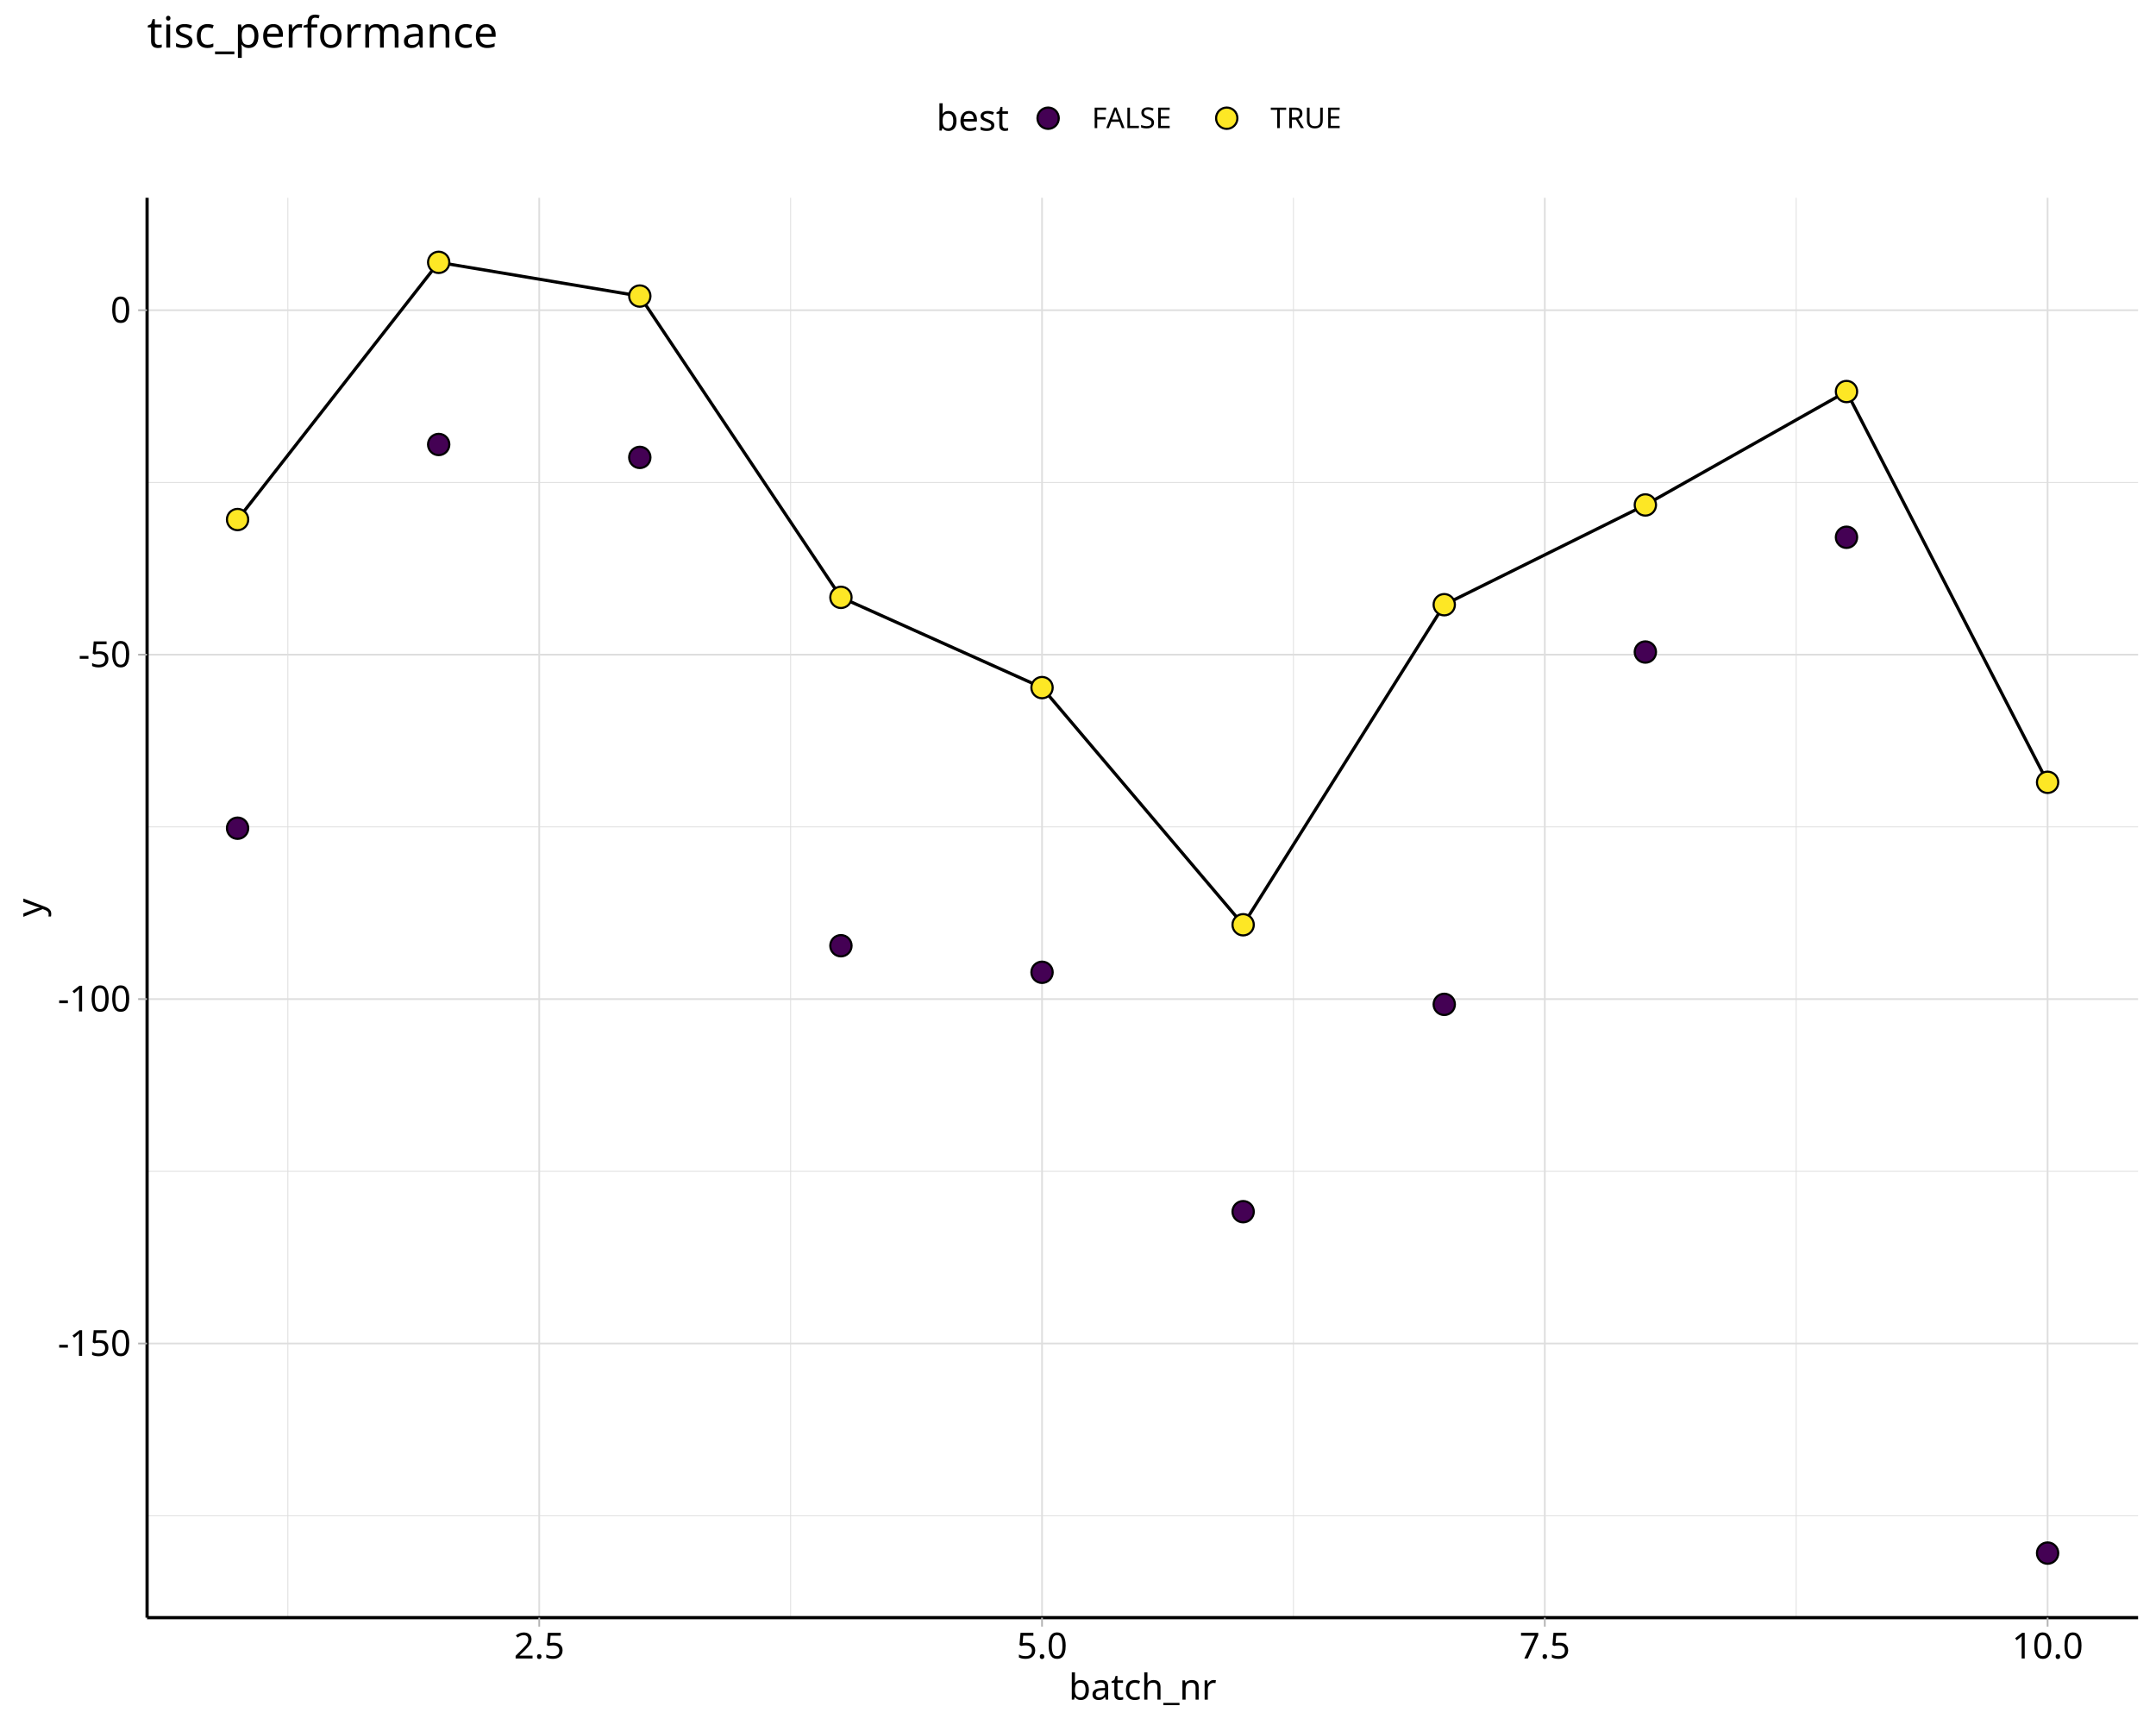
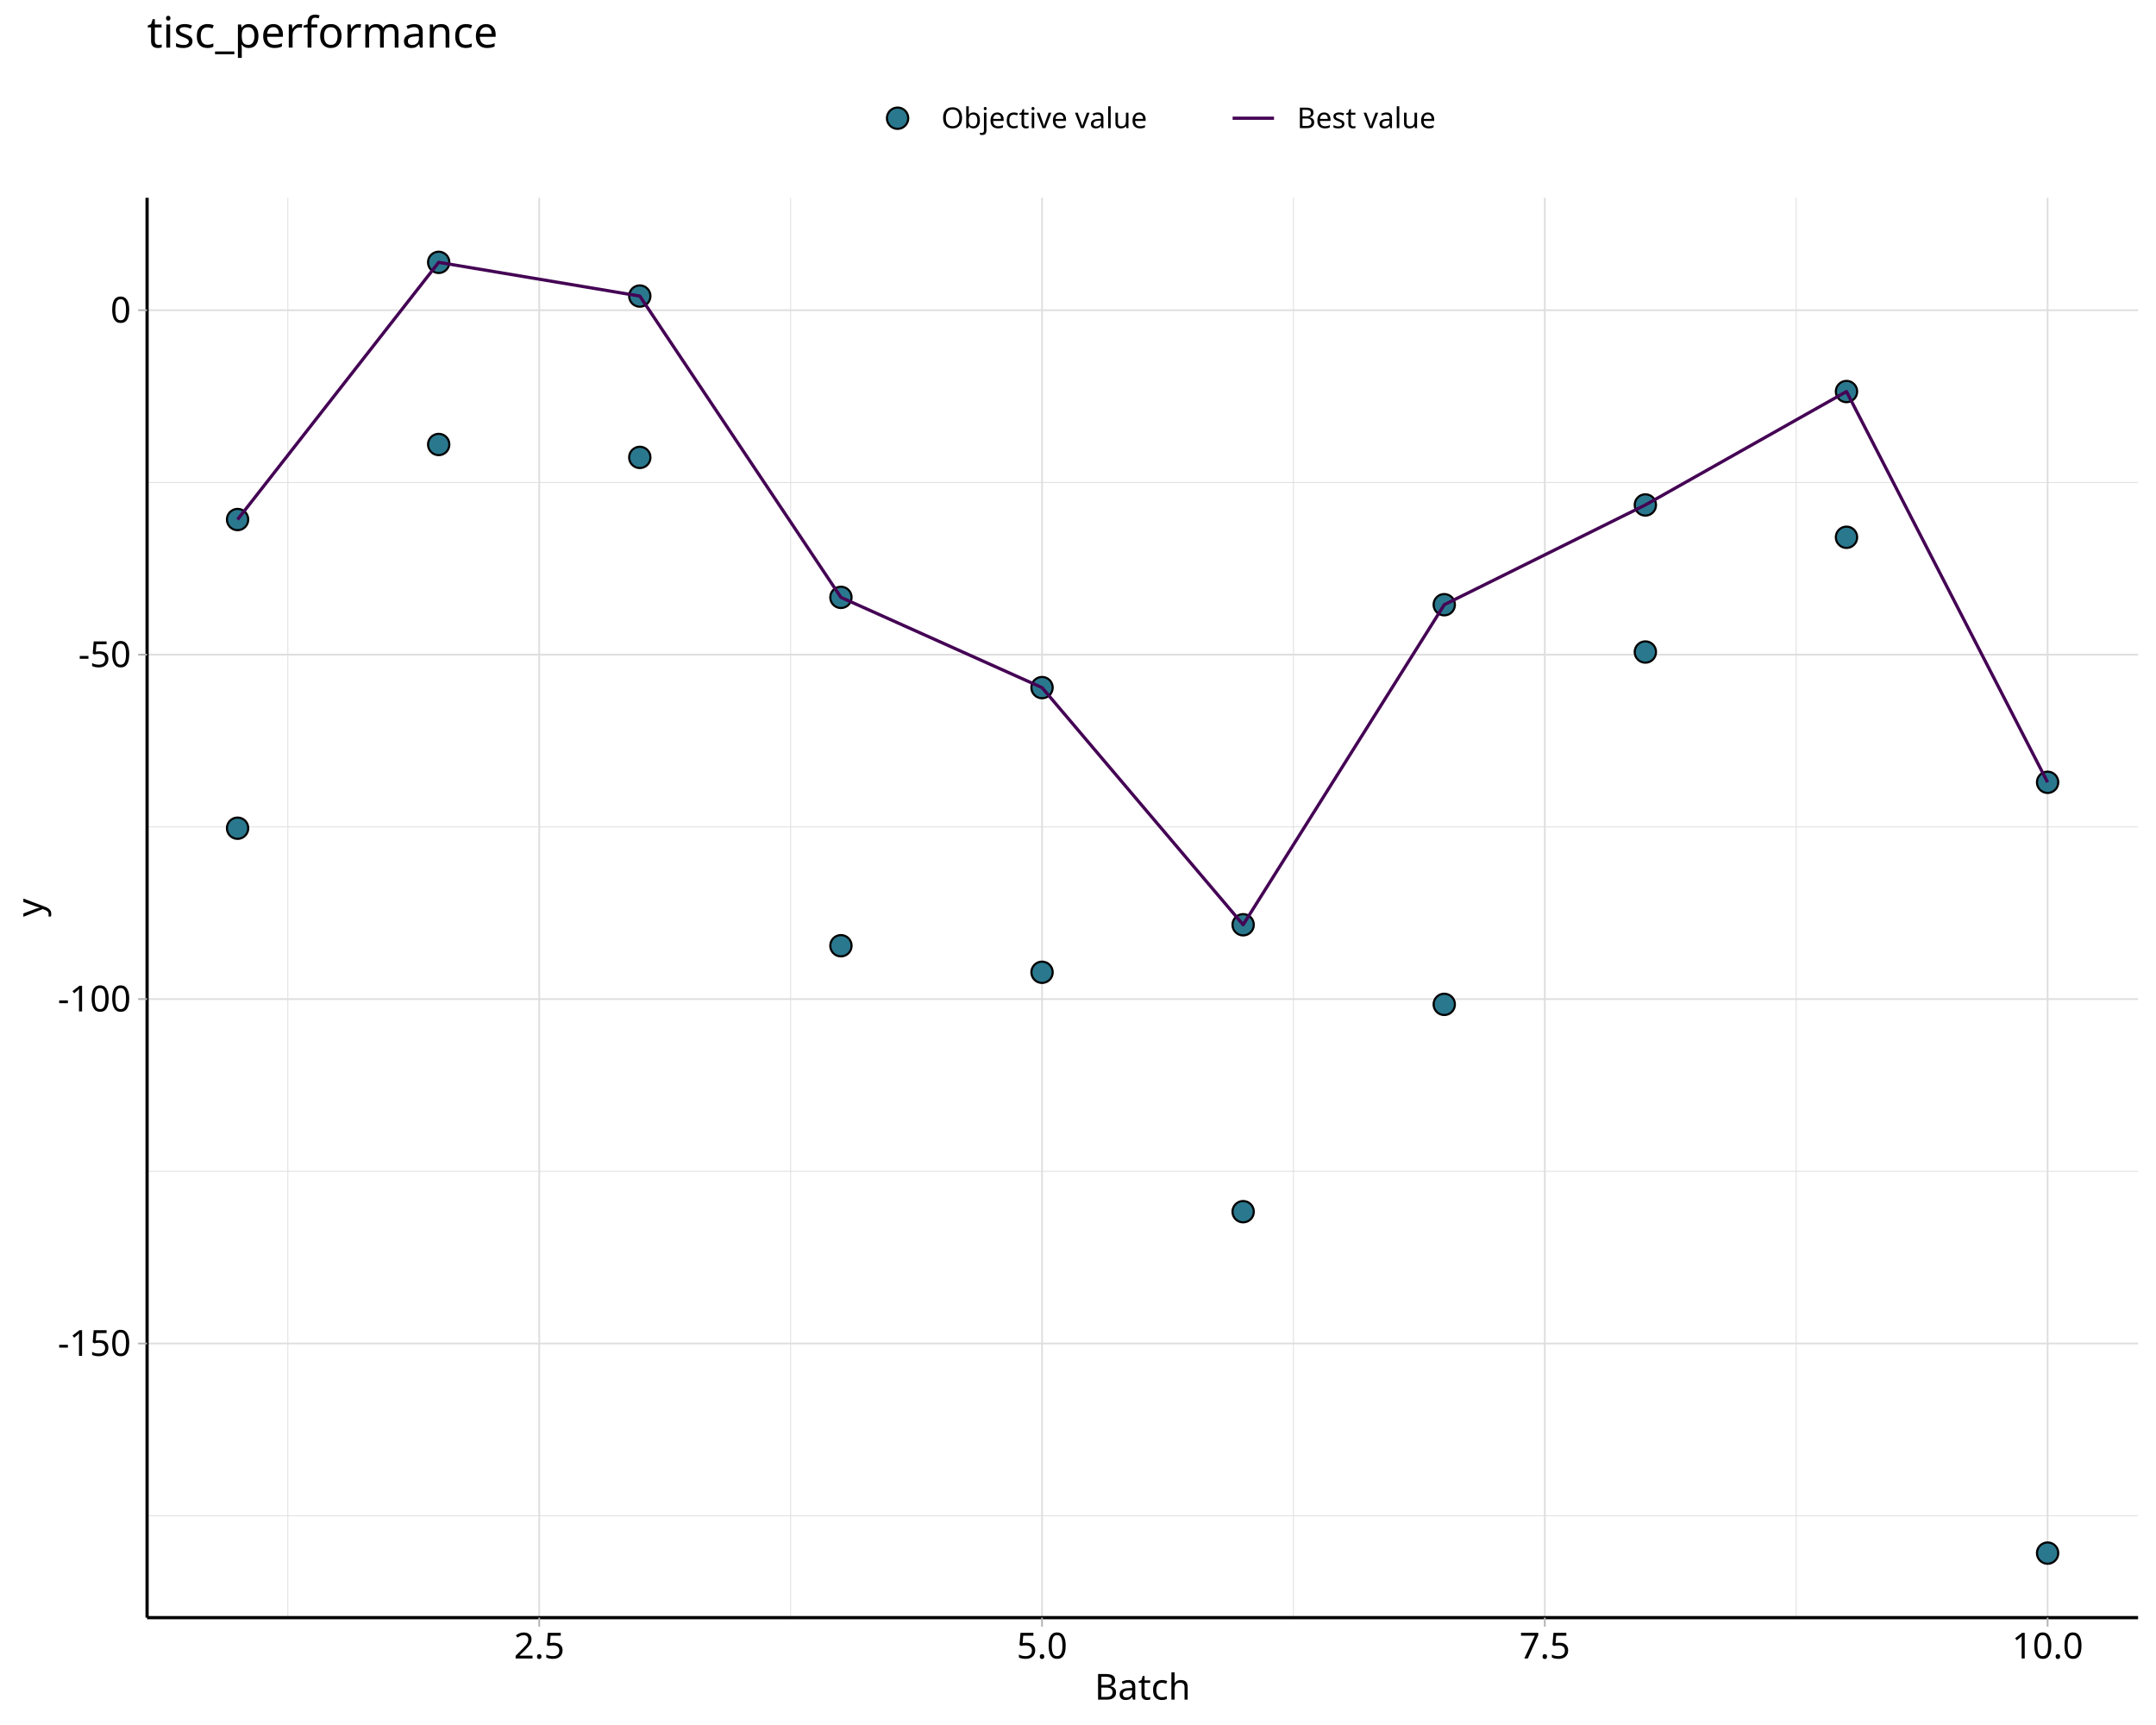
<svg xmlns="http://www.w3.org/2000/svg" class="svglite" data-engine-version="2.0" width="720.00pt" height="576.00pt" viewBox="0 0 720.00 576.00">
  <defs>
    <style type="text/css">
    .svglite line, .svglite polyline, .svglite polygon, .svglite path, .svglite rect, .svglite circle {
      fill: none;
      stroke: #000000;
      stroke-linecap: round;
      stroke-linejoin: round;
      stroke-miterlimit: 10.00;
    }
  </style>
  </defs>
  <rect width="100%" height="100%" style="stroke: none; fill: #FFFFFF;" />
  <defs>
    <clipPath id="cpMC4wMHw3MjAuMDB8MC4wMHw1NzYuMDA=">
      <rect x="0.00" y="0.00" width="720.00" height="576.00" />
    </clipPath>
  </defs>
  <g clip-path="url(#cpMC4wMHw3MjAuMDB8MC4wMHw1NzYuMDA=)">
    <rect x="0.00" y="0.00" width="720.00" height="576.00" style="stroke-width: 1.16; stroke: #FFFFFF; fill: #FFFFFF;" />
  </g>
  <defs>
    <clipPath id="cpNDkuMTJ8NzE0LjAyfDY2LjA1fDU0MC4xNQ==">
      <rect x="49.12" y="66.05" width="664.91" height="474.11" />
    </clipPath>
  </defs>
  <g clip-path="url(#cpNDkuMTJ8NzE0LjAyfDY2LjA1fDU0MC4xNQ==)">
    <rect x="49.12" y="66.05" width="664.91" height="474.11" style="stroke-width: 1.16; stroke: none; fill: #FFFFFF;" />
    <polyline points="49.12,506.12 714.02,506.12 " style="stroke-width: 0.29; stroke: #DEDEDE; stroke-linecap: butt;" />
    <polyline points="49.12,391.11 714.02,391.11 " style="stroke-width: 0.29; stroke: #DEDEDE; stroke-linecap: butt;" />
    <polyline points="49.12,276.10 714.02,276.10 " style="stroke-width: 0.29; stroke: #DEDEDE; stroke-linecap: butt;" />
    <polyline points="49.12,161.10 714.02,161.10 " style="stroke-width: 0.29; stroke: #DEDEDE; stroke-linecap: butt;" />
    <polyline points="96.13,540.15 96.13,66.05 " style="stroke-width: 0.29; stroke: #DEDEDE; stroke-linecap: butt;" />
    <polyline points="264.03,540.15 264.03,66.05 " style="stroke-width: 0.29; stroke: #DEDEDE; stroke-linecap: butt;" />
    <polyline points="431.94,540.15 431.94,66.05 " style="stroke-width: 0.29; stroke: #DEDEDE; stroke-linecap: butt;" />
    <polyline points="599.85,540.15 599.85,66.05 " style="stroke-width: 0.29; stroke: #DEDEDE; stroke-linecap: butt;" />
    <polyline points="49.12,448.61 714.02,448.61 " style="stroke-width: 0.58; stroke: #DEDEDE; stroke-linecap: butt;" />
    <polyline points="49.12,333.61 714.02,333.61 " style="stroke-width: 0.58; stroke: #DEDEDE; stroke-linecap: butt;" />
    <polyline points="49.12,218.60 714.02,218.60 " style="stroke-width: 0.58; stroke: #DEDEDE; stroke-linecap: butt;" />
    <polyline points="49.12,103.59 714.02,103.59 " style="stroke-width: 0.58; stroke: #DEDEDE; stroke-linecap: butt;" />
    <polyline points="180.08,540.15 180.08,66.05 " style="stroke-width: 0.58; stroke: #DEDEDE; stroke-linecap: butt;" />
    <polyline points="347.99,540.15 347.99,66.05 " style="stroke-width: 0.58; stroke: #DEDEDE; stroke-linecap: butt;" />
    <polyline points="515.89,540.15 515.89,66.05 " style="stroke-width: 0.58; stroke: #DEDEDE; stroke-linecap: butt;" />
    <polyline points="683.80,540.15 683.80,66.05 " style="stroke-width: 0.58; stroke: #DEDEDE; stroke-linecap: butt;" />
-     <polyline points="79.34,173.48 146.50,87.60 213.66,98.86 280.83,199.47 347.99,229.60 415.15,308.79 482.31,201.92 549.47,168.61 616.64,130.74 683.80,261.22 " style="stroke-width: 1.07; stroke-linecap: butt;" />
-     <circle cx="79.34" cy="173.48" r="3.56" style="stroke-width: 0.71; fill: #FDE725;" />
-     <circle cx="79.34" cy="276.55" r="3.56" style="stroke-width: 0.71; fill: #440154;" />
-     <circle cx="146.50" cy="148.42" r="3.56" style="stroke-width: 0.71; fill: #440154;" />
-     <circle cx="146.50" cy="87.60" r="3.56" style="stroke-width: 0.71; fill: #FDE725;" />
-     <circle cx="213.66" cy="98.86" r="3.56" style="stroke-width: 0.71; fill: #FDE725;" />
-     <circle cx="213.66" cy="152.73" r="3.56" style="stroke-width: 0.71; fill: #440154;" />
-     <circle cx="280.83" cy="199.47" r="3.56" style="stroke-width: 0.71; fill: #FDE725;" />
-     <circle cx="280.83" cy="315.79" r="3.56" style="stroke-width: 0.71; fill: #440154;" />
-     <circle cx="347.99" cy="229.60" r="3.56" style="stroke-width: 0.71; fill: #FDE725;" />
-     <circle cx="347.99" cy="324.66" r="3.56" style="stroke-width: 0.71; fill: #440154;" />
-     <circle cx="415.15" cy="308.79" r="3.56" style="stroke-width: 0.71; fill: #FDE725;" />
-     <circle cx="415.15" cy="404.60" r="3.56" style="stroke-width: 0.71; fill: #440154;" />
-     <circle cx="482.31" cy="335.37" r="3.56" style="stroke-width: 0.71; fill: #440154;" />
-     <circle cx="482.31" cy="201.92" r="3.56" style="stroke-width: 0.71; fill: #FDE725;" />
-     <circle cx="549.47" cy="168.61" r="3.56" style="stroke-width: 0.71; fill: #FDE725;" />
-     <circle cx="549.47" cy="217.72" r="3.56" style="stroke-width: 0.71; fill: #440154;" />
-     <circle cx="616.64" cy="130.74" r="3.56" style="stroke-width: 0.71; fill: #FDE725;" />
-     <circle cx="616.64" cy="179.40" r="3.56" style="stroke-width: 0.71; fill: #440154;" />
-     <circle cx="683.80" cy="518.60" r="3.56" style="stroke-width: 0.71; fill: #440154;" />
-     <circle cx="683.80" cy="261.22" r="3.56" style="stroke-width: 0.71; fill: #FDE725;" />
+     <circle cx="79.34" cy="173.48" r="3.56" style="stroke-width: 0.71; fill: #2A788E;" />
+     <circle cx="79.34" cy="276.55" r="3.56" style="stroke-width: 0.71; fill: #2A788E;" />
+     <circle cx="146.50" cy="148.42" r="3.56" style="stroke-width: 0.71; fill: #2A788E;" />
+     <circle cx="146.50" cy="87.60" r="3.56" style="stroke-width: 0.71; fill: #2A788E;" />
+     <circle cx="213.66" cy="98.86" r="3.56" style="stroke-width: 0.71; fill: #2A788E;" />
+     <circle cx="213.66" cy="152.73" r="3.56" style="stroke-width: 0.71; fill: #2A788E;" />
+     <circle cx="280.83" cy="199.47" r="3.56" style="stroke-width: 0.71; fill: #2A788E;" />
+     <circle cx="280.83" cy="315.79" r="3.56" style="stroke-width: 0.71; fill: #2A788E;" />
+     <circle cx="347.99" cy="229.60" r="3.56" style="stroke-width: 0.71; fill: #2A788E;" />
+     <circle cx="347.99" cy="324.66" r="3.56" style="stroke-width: 0.71; fill: #2A788E;" />
+     <circle cx="415.15" cy="308.79" r="3.56" style="stroke-width: 0.71; fill: #2A788E;" />
+     <circle cx="415.15" cy="404.60" r="3.56" style="stroke-width: 0.71; fill: #2A788E;" />
+     <circle cx="482.31" cy="335.37" r="3.56" style="stroke-width: 0.71; fill: #2A788E;" />
+     <circle cx="482.31" cy="201.92" r="3.56" style="stroke-width: 0.71; fill: #2A788E;" />
+     <circle cx="549.47" cy="168.61" r="3.56" style="stroke-width: 0.71; fill: #2A788E;" />
+     <circle cx="549.47" cy="217.72" r="3.56" style="stroke-width: 0.71; fill: #2A788E;" />
+     <circle cx="616.64" cy="130.74" r="3.56" style="stroke-width: 0.71; fill: #2A788E;" />
+     <circle cx="616.64" cy="179.40" r="3.56" style="stroke-width: 0.71; fill: #2A788E;" />
+     <circle cx="683.80" cy="518.60" r="3.56" style="stroke-width: 0.71; fill: #2A788E;" />
+     <circle cx="683.80" cy="261.22" r="3.56" style="stroke-width: 0.71; fill: #2A788E;" />
+     <polyline points="79.34,173.48 146.50,87.60 213.66,98.86 280.83,199.47 347.99,229.60 415.15,308.79 482.31,201.92 549.47,168.61 616.64,130.74 683.80,261.22 " style="stroke-width: 1.07; stroke: #440154; stroke-linecap: butt;" />
  </g>
  <g clip-path="url(#cpMC4wMHw3MjAuMDB8MC4wMHw1NzYuMDA=)">
    <polyline points="49.12,540.15 49.12,66.05 " style="stroke-width: 1.07; stroke-linecap: butt;" />
    <text x="43.74" y="452.74" text-anchor="end" style="font-size: 12.00px; font-family: sans;" textLength="24.02px" lengthAdjust="spacingAndGlyphs">-150</text>
    <text x="43.74" y="337.73" text-anchor="end" style="font-size: 12.00px; font-family: sans;" textLength="24.02px" lengthAdjust="spacingAndGlyphs">-100</text>
    <text x="43.74" y="222.73" text-anchor="end" style="font-size: 12.00px; font-family: sans;" textLength="17.34px" lengthAdjust="spacingAndGlyphs">-50</text>
    <text x="43.74" y="107.72" text-anchor="end" style="font-size: 12.00px; font-family: sans;" textLength="6.67px" lengthAdjust="spacingAndGlyphs">0</text>
    <polyline points="46.13,448.61 49.12,448.61 " style="stroke-width: 0.58; stroke: #B3B3B3; stroke-linecap: butt;" />
    <polyline points="46.13,333.61 49.12,333.61 " style="stroke-width: 0.58; stroke: #B3B3B3; stroke-linecap: butt;" />
    <polyline points="46.13,218.60 49.12,218.60 " style="stroke-width: 0.58; stroke: #B3B3B3; stroke-linecap: butt;" />
    <polyline points="46.13,103.59 49.12,103.59 " style="stroke-width: 0.58; stroke: #B3B3B3; stroke-linecap: butt;" />
    <polyline points="49.12,540.15 714.02,540.15 " style="stroke-width: 1.07; stroke-linecap: butt;" />
    <polyline points="180.08,543.14 180.08,540.15 " style="stroke-width: 0.58; stroke: #B3B3B3; stroke-linecap: butt;" />
    <polyline points="347.99,543.14 347.99,540.15 " style="stroke-width: 0.58; stroke: #B3B3B3; stroke-linecap: butt;" />
    <polyline points="515.89,543.14 515.89,540.15 " style="stroke-width: 0.58; stroke: #B3B3B3; stroke-linecap: butt;" />
    <polyline points="683.80,543.14 683.80,540.15 " style="stroke-width: 0.58; stroke: #B3B3B3; stroke-linecap: butt;" />
    <text x="180.08" y="553.79" text-anchor="middle" style="font-size: 12.00px; font-family: sans;" textLength="16.68px" lengthAdjust="spacingAndGlyphs">2.5</text>
    <text x="347.99" y="553.79" text-anchor="middle" style="font-size: 12.00px; font-family: sans;" textLength="16.68px" lengthAdjust="spacingAndGlyphs">5.0</text>
    <text x="515.89" y="553.79" text-anchor="middle" style="font-size: 12.00px; font-family: sans;" textLength="16.68px" lengthAdjust="spacingAndGlyphs">7.5</text>
    <text x="683.80" y="553.79" text-anchor="middle" style="font-size: 12.00px; font-family: sans;" textLength="23.36px" lengthAdjust="spacingAndGlyphs">10.0</text>
-     <text x="381.57" y="567.53" text-anchor="middle" style="font-size: 12.00px; font-family: sans;" textLength="46.71px" lengthAdjust="spacingAndGlyphs">batch_nr</text>
+     <text x="381.57" y="567.53" text-anchor="middle" style="font-size: 12.00px; font-family: sans;" textLength="30.69px" lengthAdjust="spacingAndGlyphs">Batch</text>
    <text transform="translate(14.24,303.10) rotate(-90)" text-anchor="middle" style="font-size: 12.00px; font-family: sans;" textLength="6.00px" lengthAdjust="spacingAndGlyphs">y</text>
-     <rect x="306.73" y="24.85" width="149.67" height="29.24" style="stroke-width: 1.16; stroke: none; fill: #FFFFFF;" />
-     <text x="312.71" y="43.60" style="font-size: 12.00px; font-family: sans;" textLength="22.69px" lengthAdjust="spacingAndGlyphs">best</text>
-     <circle cx="350.02" cy="39.47" r="3.56" style="stroke-width: 0.71; fill: #440154;" />
-     <circle cx="409.67" cy="39.47" r="3.56" style="stroke-width: 0.71; fill: #FDE725;" />
-     <text x="364.63" y="42.78" style="font-size: 9.60px; font-family: sans;" textLength="30.42px" lengthAdjust="spacingAndGlyphs">FALSE</text>
-     <text x="424.29" y="42.78" style="font-size: 9.60px; font-family: sans;" textLength="26.14px" lengthAdjust="spacingAndGlyphs">TRUE</text>
+     <rect x="279.16" y="24.85" width="106.84" height="29.24" style="stroke-width: 1.16; stroke: none; fill: #FFFFFF;" />
+     <circle cx="299.75" cy="39.47" r="3.56" style="stroke-width: 0.71; fill: #2A788E;" />
+     <text x="314.37" y="42.78" style="font-size: 9.60px; font-family: sans;" textLength="65.65px" lengthAdjust="spacingAndGlyphs">Objective value</text>
+     <rect x="397.95" y="24.85" width="86.03" height="29.24" style="stroke-width: 1.16; stroke: none; fill: #FFFFFF;" />
+     <line x1="411.63" y1="39.47" x2="425.46" y2="39.47" style="stroke-width: 1.07; stroke: #440154; stroke-linecap: butt;" />
+     <text x="433.16" y="42.78" style="font-size: 9.60px; font-family: sans;" textLength="44.84px" lengthAdjust="spacingAndGlyphs">Best value</text>
    <text x="49.12" y="15.89" style="font-size: 14.40px; font-family: sans;" textLength="110.47px" lengthAdjust="spacingAndGlyphs">tisc_performance</text>
  </g>
</svg>
